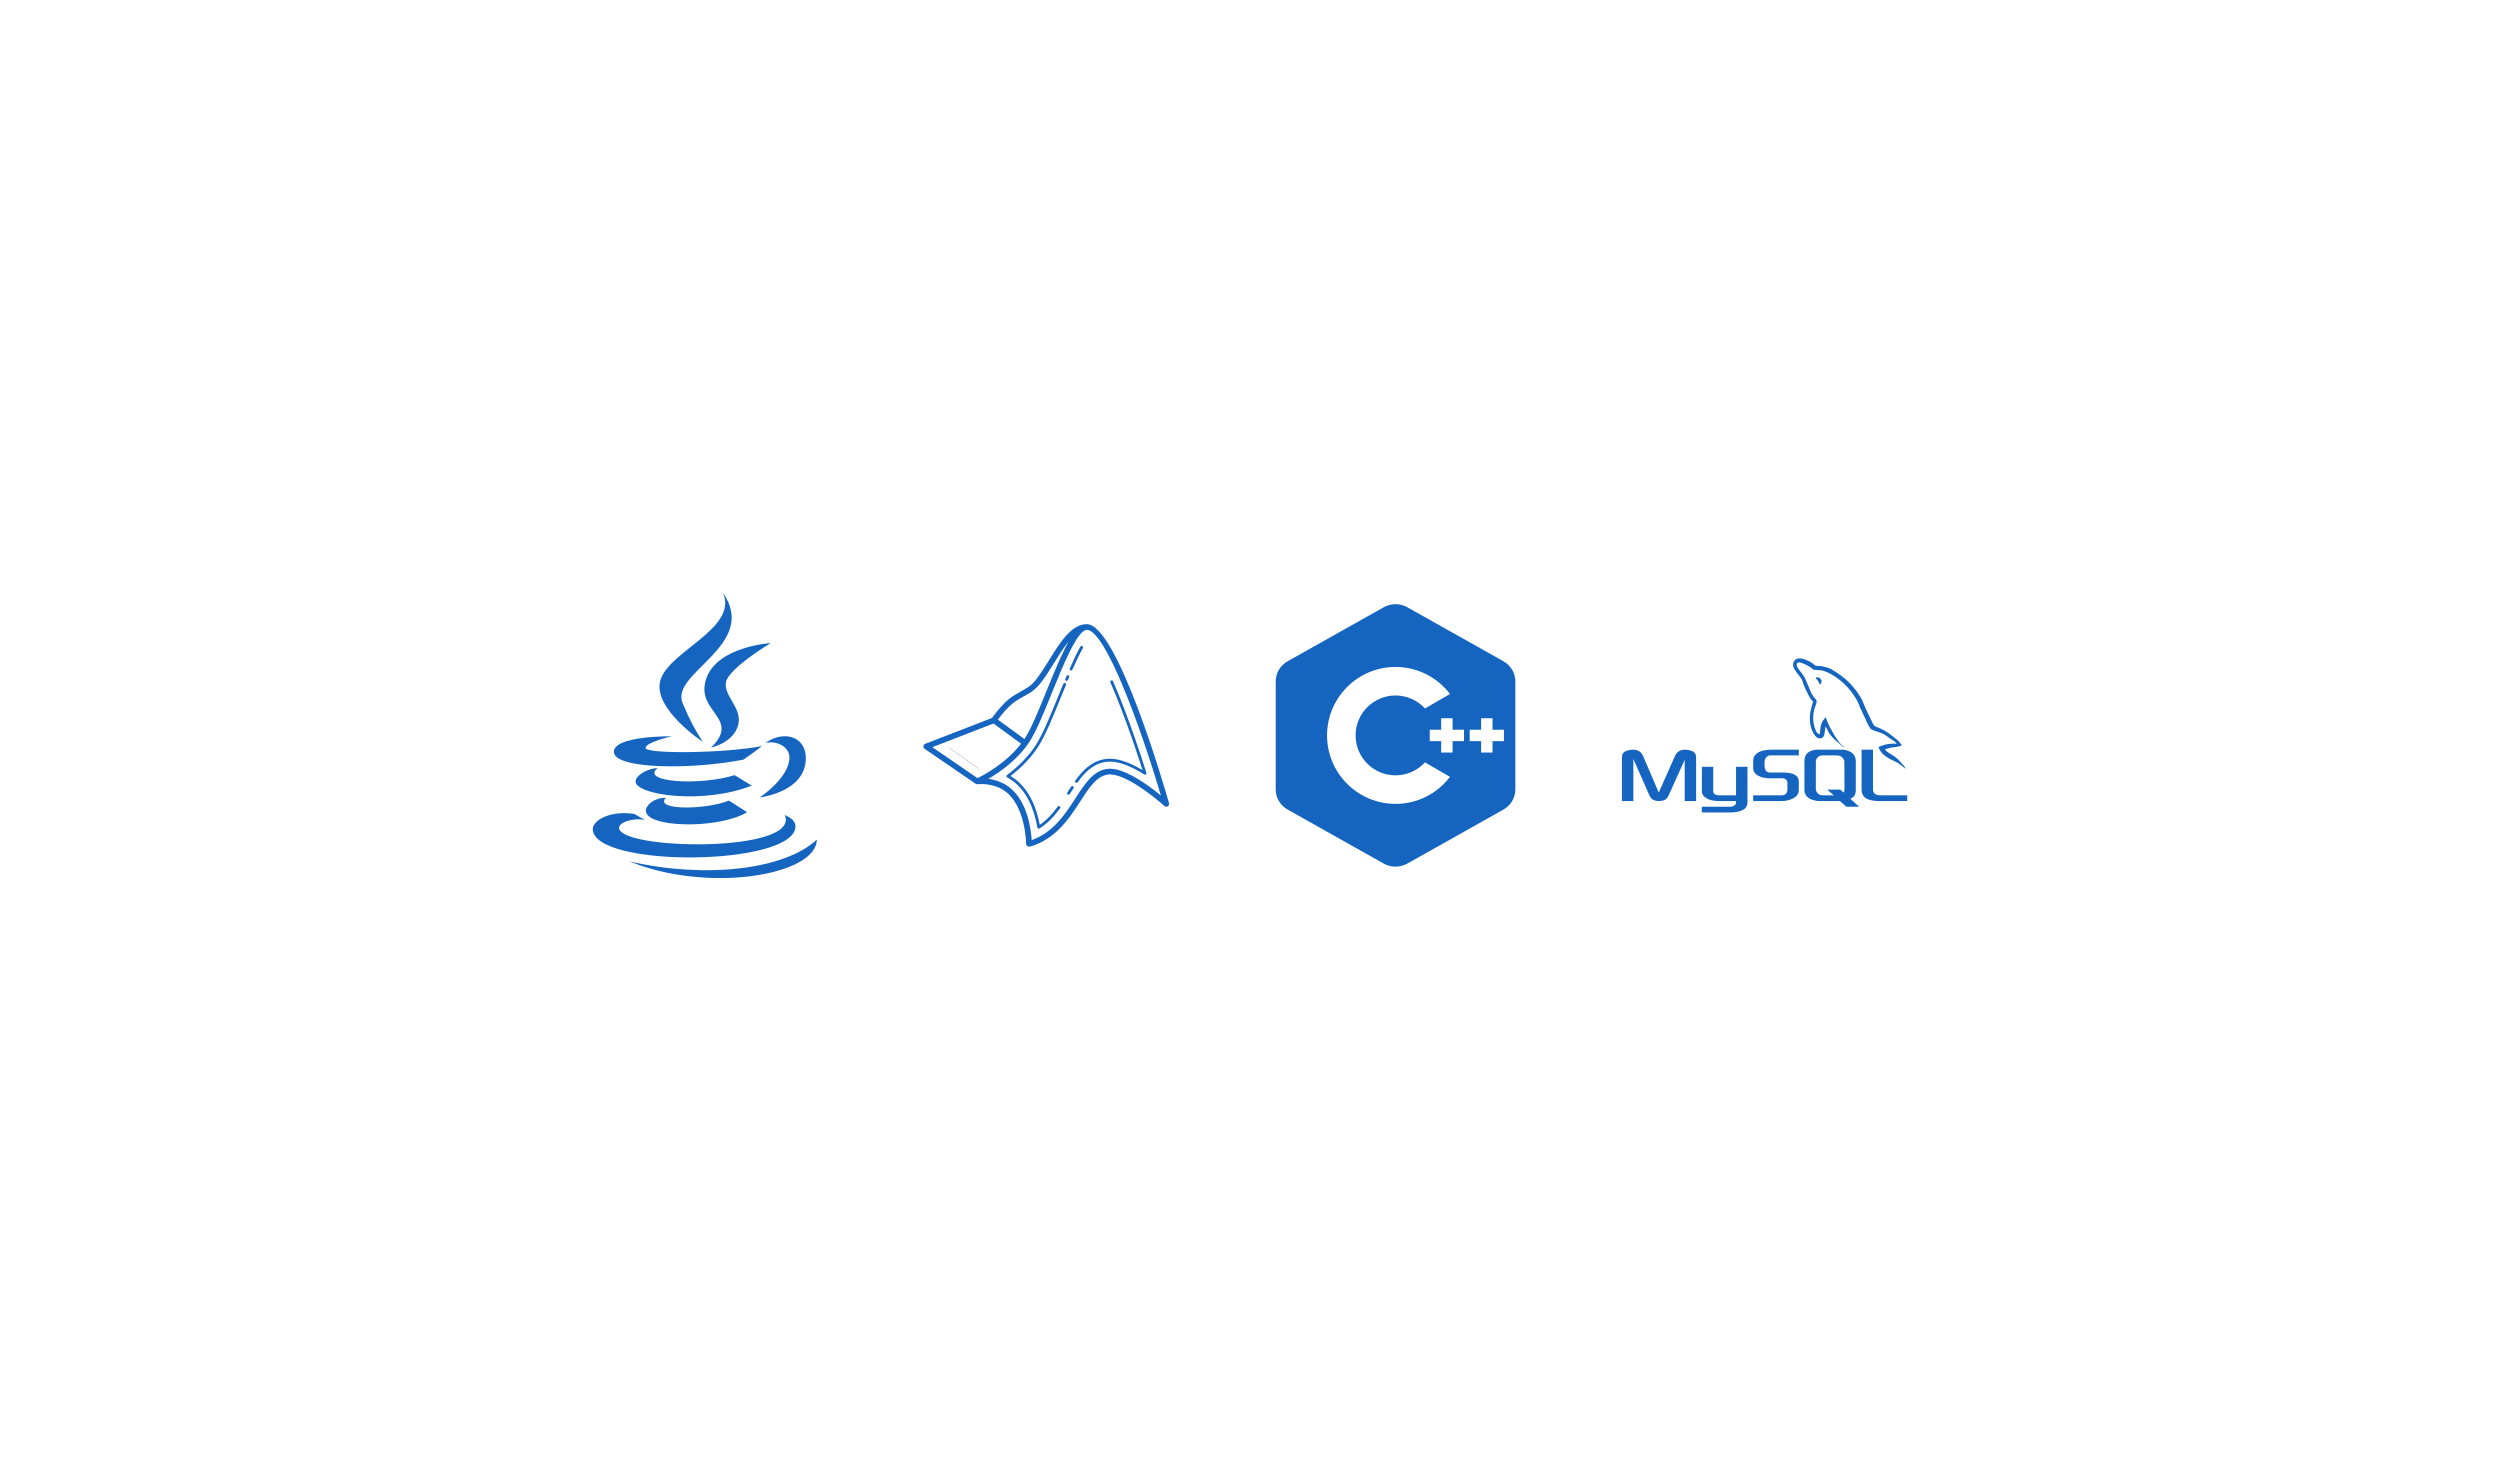
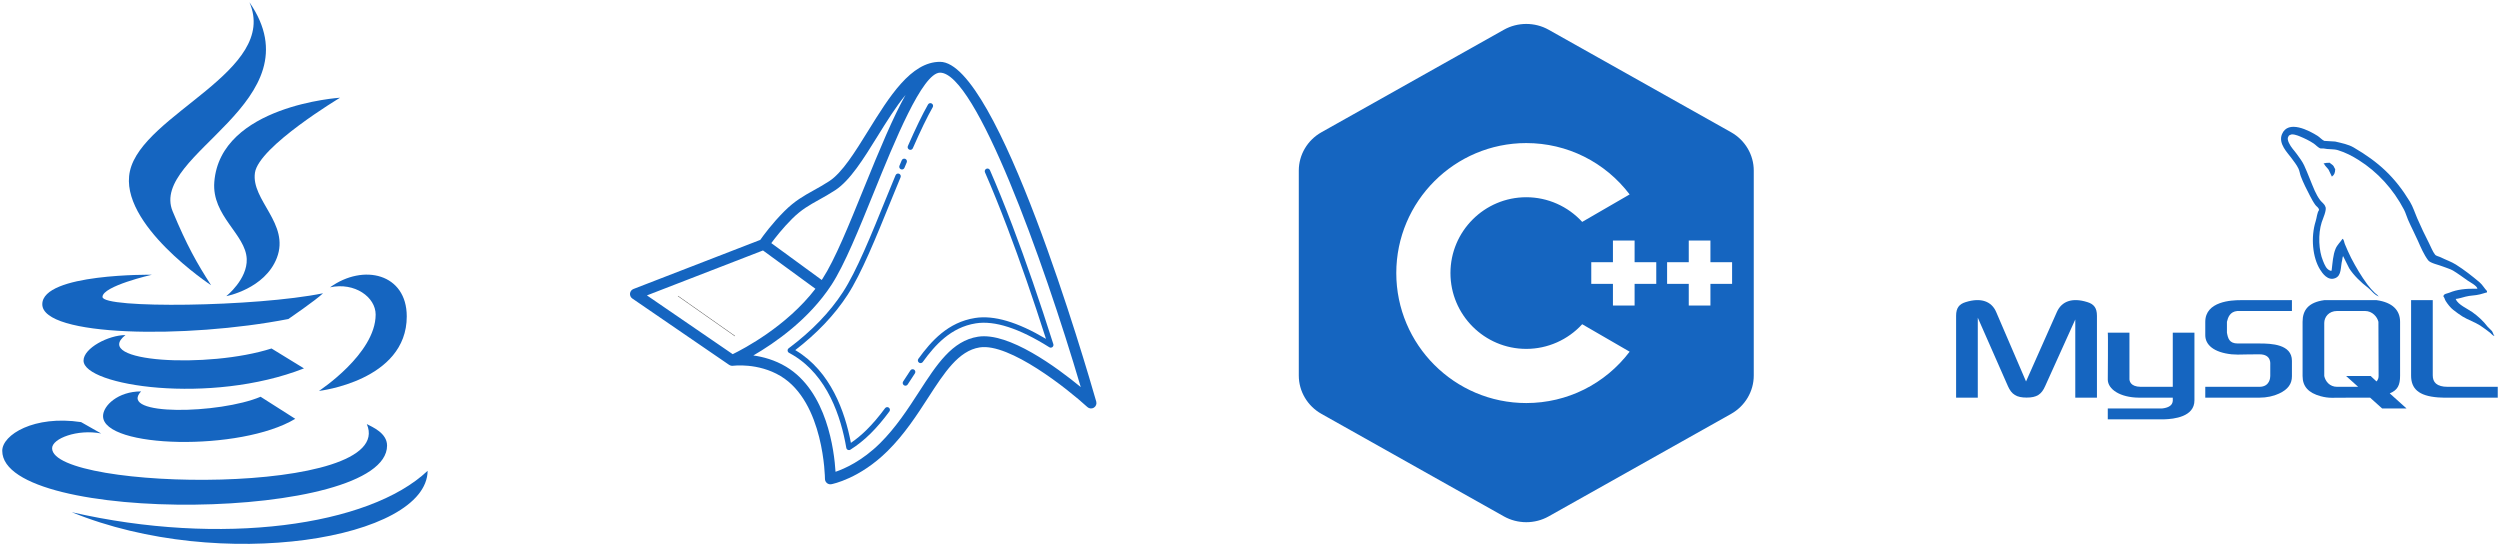
- <svg xmlns="http://www.w3.org/2000/svg" width="2108.739mm" height="1240.645mm" viewBox="0 0 2108.739 1240.645" version="1.1" id="svg5">
+ <svg xmlns="http://www.w3.org/2000/svg" width="1110.739mm" height="242.645mm" viewBox="0 0 1110.739 242.645" version="1.1" id="svg5">
  <defs id="defs2" />
-   <g id="layer1" transform="translate(939.1176,477.7194)">
+   <g id="layer1" transform="translate(440.1176,-21.2806)">
    <g id="g970" transform="matrix(4,0,0,4,-345.756,-427.8087)" style="stroke-width:0.25">
      <g style="fill:#1565c0;fill-opacity:1;stroke-width:0.11" id="g833" transform="matrix(1.203209,0,0,1.203209,115.8588,112.5219)">
        <path d="m 43.911,12.003 v 0 L 27.069,2.54 c -1.276,-0.717 -2.861,-0.717 -4.138,0 L 6.089,12.003 C 4.801,12.727 4,14.081 4,15.537 v 18.927 c 0,1.455 0.8,2.809 2.089,3.533 l 16.842,9.464 c 0.638,0.358 1.354,0.538 2.069,0.538 0.715,0 1.431,-0.179 2.069,-0.538 L 43.911,37.998 C 45.2,37.272 46,35.918 46,34.463 V 15.537 c 0,-1.456 -0.801,-2.81 -2.089,-3.534 z M 25,37 c -6.617,0 -12,-5.383 -12,-12 0,-6.617 5.383,-12 12,-12 3.78,0 7.275,1.755 9.542,4.741 l -4.38,2.536 C 28.844,18.837 26.973,18 25,18 c -3.86,0 -7,3.14 -7,7 0,3.86 3.14,7 7,7 1.973,0 3.844,-0.837 5.162,-2.277 l 4.38,2.536 C 32.275,35.245 28.78,37 25,37 Z M 37,26 h -2 v 2 h -2 v -2 h -2 v -2 h 2 v -2 h 2 v 2 h 2 z m 7,0 h -2 v 2 h -2 v -2 h -2 v -2 h 2 v -2 h 2 v 2 h 2 z" id="path824" style="fill:#1565c0;fill-opacity:1;stroke-width:0.11" />
      </g>
      <g style="fill:#1565c0;fill-opacity:1;stroke-width:0.11" id="g862" transform="matrix(1.203209,0,0,1.203209,-29.79681,112.5247)">
        <path d="m 24.646,26.121 c -1.302,-2.014 -2.242,-3.68 -3.548,-6.817 -2.208,-5.306 13.433,-10.1 7.087,-19.306 2.75,6.363 -9.863,10.291 -11.034,15.593 -1.076,4.871 7.488,10.53 7.495,10.53 z" id="path835" style="fill:#1565c0;fill-opacity:1;stroke-width:0.11" />
        <path d="m 24.942,16.583 c -0.251,3.148 2.903,4.828 2.993,7.119 0.073,1.871 -1.885,3.428 -1.885,3.428 0,0 3.552,-0.667 4.662,-3.524 1.231,-3.167 -2.386,-5.331 -2.019,-7.867 0.351,-2.426 7.858,-6.928 7.858,-6.928 0,0 -11.046,0.7 -11.609,7.772 z m 10.683,9.732 c 2.283,-0.492 4.211,0.904 4.211,2.515 0,3.624 -5.236,7.049 -5.236,7.049 0,0 8.108,-0.927 8.108,-6.881 0,-3.933 -3.983,-4.914 -7.083,-2.683 z" id="path837" style="fill:#1565c0;fill-opacity:1;stroke-width:0.11" />
        <path d="m 31.779,29.24 c 0,0 2.529,-1.73 3.201,-2.376 -6.202,1.264 -20.36,1.432 -20.36,0.337 0,-1.009 4.563,-2.049 4.563,-2.049 0,0 -10.12,-0.139 -10.12,2.726 10e-4,2.991 13.252,3.202 22.716,1.362 z" id="path839" style="fill:#1565c0;fill-opacity:1;stroke-width:0.11" />
        <path d="m 30.223,31.96 c -5.867,1.878 -16.685,1.276 -13.483,-1.238 -1.554,0 -3.87,1.202 -3.87,2.357 0,2.325 11.693,4.115 20.349,0.719 z" id="path841" style="fill:#1565c0;fill-opacity:1;stroke-width:0.11" />
        <path d="m 18.18,35.922 c -2.128,0 -3.509,1.315 -3.509,2.28 0,2.985 12.708,3.286 17.744,0.251 l -3.2,-2.037 C 25.454,38.007 16.008,38.222 18.18,35.922 Z" id="path843" style="fill:#1565c0;fill-opacity:1;stroke-width:0.11" />
        <path d="m 40.89,40.924 c 0,-1.167 -1.374,-1.721 -1.87,-1.986 2.901,6.718 -29.052,6.196 -29.052,2.233 0,-0.904 2.347,-1.787 4.525,-1.365 L 12.645,38.757 C 8.31,38.102 5.366,39.928 5.366,41.405 5.365,48.281 40.89,47.95 40.89,40.924 Z" id="path845" style="fill:#1565c0;fill-opacity:1;stroke-width:0.11" />
        <path d="m 44.635,43.25 c -5.4,5.119 -19.089,6.984 -32.853,3.823 13.763,5.631 32.785,2.463 32.853,-3.823 z" id="path847" style="fill:#1565c0;fill-opacity:1;stroke-width:0.11" />
      </g>
      <g style="fill:#1565c0;fill-opacity:1;stroke-width:0.11" id="g894" transform="matrix(0.6016044,0,0,0.6016044,42.77372,113.1243)">
        <path d="M 92.087,72.725 C 90.252,66.305 73.86,10 63.25,10 c -5.383,0 -9.383,6.454 -13.251,12.696 -2.481,4.004 -4.825,7.786 -7.208,9.336 -1.034,0.673 -1.965,1.19 -2.865,1.69 -1.808,1.004 -3.515,1.953 -5.415,3.854 -2.288,2.287 -3.926,4.543 -4.453,5.299 L 6.639,51.942 c -0.346,0.134 -0.589,0.449 -0.632,0.817 -0.043,0.368 0.122,0.73 0.428,0.94 L 24.31,65.95 24.313,65.945 c 0.2,0.137 0.446,0.205 0.699,0.171 0.045,-0.006 4.631,-0.601 8.789,1.894 8.058,4.834 8.199,18.852 8.199,18.993 10e-4,0.296 0.134,0.578 0.362,0.767 C 42.543,87.92 42.77,88 43,88 c 0.062,0 0.122,-0.005 0.183,-0.017 0.211,-0.039 5.209,-1.017 10.375,-6.125 3.115,-3.081 5.441,-6.676 7.493,-9.848 3.008,-4.65 5.605,-8.666 9.508,-9.283 5.492,-0.87 16.224,7.653 19.891,11.01 0.33,0.302 0.819,0.348 1.202,0.113 0.379,-0.235 0.557,-0.694 0.435,-1.125 z M 35.925,38.99 c 1.703,-1.703 3.218,-2.545 4.973,-3.52 0.93,-0.517 1.892,-1.051 2.984,-1.762 2.757,-1.793 5.215,-5.76 7.817,-9.958 1.683,-2.715 3.393,-5.466 5.176,-7.627 -2.265,4.03 -4.73,9.912 -7.708,17.257 -2.745,6.77 -5.337,13.164 -7.618,16.675 -0.048,0.074 -0.099,0.145 -0.147,0.218 l -9.308,-6.802 c 0.717,-0.978 2.085,-2.736 3.831,-4.481 z M 24.967,63.975 9.13,53.123 30.558,44.826 40.239,51.9 c -5.316,6.924 -13.23,11.08 -15.272,12.075 z m 45.279,-3.224 c -4.784,0.757 -7.606,5.12 -10.874,10.172 -1.997,3.086 -4.26,6.584 -7.221,9.512 -3.299,3.262 -6.543,4.69 -8.2,5.255 C 43.721,81.87 42.398,70.835 34.83,66.294 32.731,65.035 30.562,64.46 28.775,64.214 32.702,61.941 39.055,57.564 43.226,51.143 45.611,47.471 48.238,40.991 51.02,34.13 54.807,24.791 59.992,12 63.25,12 69.801,12 82.231,46.33 89.228,70.05 84.85,66.453 75.932,59.849 70.246,60.751 Z" id="path864" style="fill:#1565c0;fill-opacity:1;stroke-width:0.11" />
        <path d="m 57.765,26.25 c -0.067,0 -0.136,-0.014 -0.201,-0.042 -0.253,-0.111 -0.367,-0.406 -0.257,-0.659 1.458,-3.323 2.675,-5.833 3.721,-7.671 0.136,-0.24 0.44,-0.325 0.682,-0.188 0.24,0.136 0.324,0.442 0.188,0.682 -1.028,1.809 -2.23,4.288 -3.674,7.579 -0.083,0.187 -0.267,0.299 -0.459,0.299 z" id="path866" style="fill:#1565c0;fill-opacity:1;stroke-width:0.11" />
        <path d="m 56.213,29.875 c -0.064,0 -0.131,-0.013 -0.193,-0.039 -0.255,-0.107 -0.375,-0.4 -0.268,-0.655 l 0.423,-1.001 c 0.107,-0.255 0.399,-0.372 0.655,-0.266 0.254,0.108 0.373,0.401 0.265,0.655 l -0.421,0.999 c -0.08,0.192 -0.266,0.307 -0.461,0.307 z" id="path868" style="fill:#1565c0;fill-opacity:1;stroke-width:0.11" />
        <path d="m 46.432,81.686 c -0.069,0 -0.139,-0.014 -0.204,-0.043 C 46.076,81.575 45.967,81.435 45.939,81.27 44.965,75.564 42.47,67.963 36.117,64.151 35.868,64.002 35.618,63.86 35.369,63.727 c -0.151,-0.081 -0.25,-0.232 -0.264,-0.403 -0.013,-0.17 0.063,-0.336 0.199,-0.438 4.226,-3.158 7.597,-6.65 10.02,-10.38 2.516,-3.874 5.186,-10.461 8.014,-17.436 0.403,-0.997 0.824,-2.014 1.282,-3.123 l 0.419,-1.013 c 0.105,-0.255 0.397,-0.374 0.652,-0.271 0.256,0.105 0.377,0.398 0.271,0.653 l -0.418,1.013 c -0.458,1.107 -0.878,2.123 -1.281,3.117 -2.846,7.02 -5.533,13.65 -8.102,17.604 -2.368,3.647 -5.612,7.067 -9.648,10.173 0.039,0.023 0.078,0.046 0.117,0.07 6.401,3.84 9.062,11.245 10.16,17.059 1.012,-0.693 1.984,-1.5 2.9,-2.406 1.135,-1.122 2.248,-2.428 3.405,-3.994 0.166,-0.222 0.48,-0.268 0.699,-0.104 0.223,0.164 0.27,0.477 0.105,0.699 -1.188,1.607 -2.335,2.952 -3.507,4.11 -1.154,1.142 -2.397,2.135 -3.695,2.952 -0.08,0.051 -0.173,0.077 -0.265,0.077 z" id="path870" style="fill:#1565c0;fill-opacity:1;stroke-width:0.11" />
        <path fill="#000000" d="m 58.186,67.25 c -0.445,0.671 -0.888,1.355 -1.334,2.044" id="path872" style="fill:#1565c0;fill-opacity:1;stroke-width:0.11" />
        <path d="m 56.853,69.794 c -0.094,0 -0.188,-0.026 -0.271,-0.08 -0.231,-0.15 -0.298,-0.459 -0.148,-0.691 0.446,-0.691 0.89,-1.376 1.338,-2.049 0.152,-0.231 0.463,-0.292 0.693,-0.14 0.229,0.153 0.292,0.463 0.139,0.693 -0.444,0.669 -0.886,1.352 -1.33,2.039 -0.097,0.147 -0.258,0.228 -0.421,0.228 z" id="path874" style="fill:#1565c0;fill-opacity:1;stroke-width:0.11" />
        <path d="m 59.651,65.625 c -0.102,0 -0.204,-0.031 -0.293,-0.095 -0.224,-0.162 -0.274,-0.475 -0.112,-0.698 2.378,-3.286 5.479,-6.751 10.453,-7.537 3.479,-0.555 7.834,0.723 13.106,3.852 -2.395,-7.483 -4.786,-14.379 -7.116,-20.514 -1.432,-3.77 -2.826,-7.213 -4.146,-10.234 -0.11,-0.253 0.005,-0.548 0.258,-0.658 0.254,-0.111 0.548,0.004 0.658,0.258 1.327,3.036 2.729,6.495 4.166,10.279 2.468,6.5 5.005,13.849 7.541,21.843 0.063,0.2 -0.005,0.418 -0.171,0.547 -0.165,0.128 -0.395,0.14 -0.571,0.028 -5.565,-3.497 -10.084,-4.964 -13.568,-4.413 -4.612,0.729 -7.542,4.017 -9.799,7.136 -0.098,0.134 -0.251,0.206 -0.406,0.206 z" id="path876" style="fill:#1565c0;fill-opacity:1;stroke-width:0.11" />
        <line x1="14.875" x2="25.375" y1="53.25" y2="60.625" fill="#000000" stroke="#000000" stroke-linecap="round" stroke-linejoin="round" stroke-miterlimit="10" id="line878" style="fill:#1565c0;fill-opacity:1;stroke-width:0.055" />
      </g>
      <g style="fill:#1565c0;fill-opacity:1;stroke-width:0.11" id="g923" transform="matrix(1.203209,0,0,1.203209,193.6839,116.7352)">
        <path d="m -0.738,-88.593 h 2 v -7.381 l 2.778,6.31 c 0.343,0.787 0.811,1.065 1.731,1.065 0.92,0 1.37,-0.278 1.713,-1.065 l 2.778,-6.148 v 7.219 h 2 v -7.561 c 0,-0.726 -0.289,-1.078 -0.884,-1.259 -1.424,-0.448 -2.38,-0.061 -2.813,0.908 l -2.849,6.417 -2.759,-6.417 c -0.415,-0.969 -1.388,-1.356 -2.813,-0.908 -0.595,0.181 -0.884,0.533 -0.884,1.259 v 7.561 z" transform="translate(0.738,121.593)" id="path896" style="fill:#1565c0;fill-opacity:1;stroke-width:0.11" />
        <path d="m -86.444,-115.416 h 2 v 4.224 c -0.016,0.208 0.067,0.761 1.031,0.776 0.492,0.008 2.939,0 2.969,0 v -5 h 2 c 0.008,0 0,6.217 0,6.243 0.01,1.533 -1.904,1.731 -2.785,1.757 h -5.215 v -1 c 0.01,0 4.987,10e-4 5.001,0 1.133,-0.12 0.999,-0.744 0.999,-0.933 v -0.067 h -3.137 c -1.74,-0.016 -2.849,-0.782 -2.862,-1.656 -0.001,-0.081 0.038,-4.306 -0.001,-4.344 z" transform="translate(100.444,142.416)" id="path898" style="fill:#1565c0;fill-opacity:1;stroke-width:0.11" />
        <path d="m -148.496,-91.557 h 5.008 c 0.656,0 1.294,-0.137 1.8,-0.375 0.844,-0.387 1.192,-0.912 1.192,-1.6 v -1.425 c 0,-1.538 -1.906,-1.6 -3,-1.6 h -2 c -0.787,0 -0.906,-0.475 -1,-1 v -1 c 0.094,-0.4 0.269,-0.938 0.962,-1 0.805,0 5.038,0 5.038,0 v -1 h -4.756 c -0.787,0 -3.244,0.094 -3.244,2 v 1.237 c 0,0.875 0.769,1.588 2.438,1.763 0.188,0.012 0.375,0.025 0.562,0.025 0,0 1.944,-0.038 2,-0.025 1.125,0 1,0.875 1,1 v 1 c 0,0.138 -0.031,1 -1.011,1 -0.075,0 -4.989,0 -4.989,0 z" transform="translate(171.496,124.557)" id="path900" style="fill:#1565c0;fill-opacity:1;stroke-width:0.11" />
        <path d="m -266.656,-93.599 c 0,1.207 0.682,1.884 2.492,2.02 0.169,0.011 0.339,0.022 0.508,0.022 h 5 v -1 h -4.62 c -1.032,0 -1.38,-0.433 -1.38,-1.053 v -6.947 h -2 z" transform="translate(308.656,124.557)" id="path902" style="fill:#1565c0;fill-opacity:1;stroke-width:0.11" />
        <path d="m -204.757,-93.666 v -5 c 0,-1.063 0.521,-1.796 1.996,-2 h 0.7 3.591 0.547 c 1.475,0.204 2.167,0.937 2.167,2 v 4.981 c 0,0.862 -0.224,1.324 -0.954,1.624 l 1.549,1.394 h -2.25 l -1.115,-1 h -1.309 l -2.225,0.013 c -0.322,0 -0.661,-0.045 -1.034,-0.147 -1.12,-0.305 -1.663,-0.893 -1.663,-1.865 z m 2,0 c 0.102,0.486 0.493,1 1.188,1 h 1.942 l -1.113,-1 h 2.266 l 0.541,0.502 c 0,0 0.194,-0.158 0.194,-0.502 0,-0.344 -0.017,-5 -0.017,-5 -0.102,-0.452 -0.56,-1 -1.238,-1 h -2.574 c -0.78,0 -1.188,0.571 -1.188,1.102 v 4.898 z" transform="translate(236.74,124.666)" id="path904" style="fill:#1565c0;fill-opacity:1;stroke-width:0.11" />
        <path d="m -193.466,27.589 c -1.074,-0.029 -1.894,0.071 -2.595,0.366 -0.199,0.084 -0.517,0.086 -0.55,0.336 0.109,0.115 0.126,0.286 0.214,0.427 0.167,0.271 0.45,0.634 0.702,0.824 0.276,0.208 0.56,0.431 0.855,0.611 0.525,0.32 1.112,0.503 1.618,0.824 0.298,0.189 0.594,0.428 0.885,0.641 0.144,0.106 0.24,0.27 0.427,0.336 0,-0.01 0,-0.02 0,-0.03 -0.098,-0.125 -0.124,-0.297 -0.214,-0.428 -0.132,-0.132 -0.265,-0.265 -0.397,-0.397 -0.388,-0.515 -0.881,-0.968 -1.404,-1.343 -0.418,-0.3 -1.352,-0.705 -1.527,-1.191 -0.01,-0.01 -0.02,-0.02 -0.031,-0.031 0.296,-0.033 0.643,-0.141 0.916,-0.214 0.459,-0.123 0.869,-0.091 1.343,-0.214 0.214,-0.061 0.427,-0.122 0.641,-0.183 0,-0.041 0,-0.081 0,-0.122 -0.24,-0.246 -0.411,-0.571 -0.672,-0.794 -0.684,-0.582 -1.43,-1.164 -2.198,-1.649 -0.426,-0.269 -0.953,-0.444 -1.404,-0.672 -0.152,-0.077 -0.419,-0.117 -0.519,-0.244 -0.237,-0.302 -0.366,-0.686 -0.549,-1.038 -0.383,-0.738 -0.76,-1.544 -1.099,-2.32 -0.232,-0.529 -0.383,-1.052 -0.672,-1.527 -1.386,-2.279 -2.879,-3.655 -5.19,-5.007 -0.492,-0.288 -1.084,-0.401 -1.71,-0.55 -0.336,-0.02 -0.672,-0.041 -1.008,-0.061 -0.205,-0.086 -0.418,-0.336 -0.611,-0.458 -0.766,-0.484 -2.73,-1.536 -3.297,-0.153 -0.358,0.873 0.535,1.725 0.855,2.168 0.224,0.31 0.511,0.658 0.672,1.008 0.105,0.229 0.124,0.459 0.214,0.702 0.222,0.598 0.573,1.279 0.86,1.832 0.145,0.28 0.305,0.574 0.489,0.824 0.112,0.153 0.305,0.221 0.336,0.458 -0.189,0.264 -0.199,0.673 -0.305,1.008 -0.477,1.505 -0.297,3.375 0.397,4.488 0.213,0.342 0.715,1.075 1.404,0.794 0.603,-0.246 0.469,-1.007 0.641,-1.679 0.039,-0.152 0.015,-0.264 0.092,-0.366 0,0.01 0,0.02 0,0.031 0.183,0.366 0.366,0.733 0.55,1.099 0.407,0.655 1.129,1.34 1.74,1.802 0.317,0.24 0.567,0.654 0.977,0.794 0,-0.01 0,-0.02 0,-0.031 -0.01,0 -0.02,0 -0.031,0 -0.079,-0.124 -0.204,-0.175 -0.305,-0.275 -0.239,-0.234 -0.505,-0.525 -0.702,-0.794 -0.556,-0.755 -1.048,-1.582 -1.496,-2.443 -0.214,-0.411 -0.4,-0.864 -0.58,-1.282 -0.07,-0.161 -0.069,-0.405 -0.214,-0.489 -0.198,0.306 -0.488,0.554 -0.641,0.916 -0.244,0.578 -0.276,1.284 -0.366,2.015 -0.054,0.019 -0.03,0.006 -0.061,0.03 -0.425,-0.103 -0.575,-0.54 -0.733,-0.916 -0.4,-0.95 -0.474,-2.479 -0.122,-3.572 0.091,-0.283 0.502,-1.174 0.336,-1.435 -0.079,-0.261 -0.342,-0.412 -0.488,-0.611 -0.182,-0.246 -0.363,-0.571 -0.489,-0.855 -0.327,-0.741 -0.638,-1.602 -0.982,-2.351 -0.165,-0.358 -0.443,-0.72 -0.672,-1.038 -0.253,-0.352 -0.537,-0.612 -0.733,-1.038 -0.07,-0.151 -0.165,-0.394 -0.061,-0.55 0.033,-0.105 0.079,-0.149 0.183,-0.183 0.177,-0.137 0.67,0.045 0.855,0.122 0.49,0.203 0.898,0.397 1.313,0.672 0.199,0.132 0.4,0.387 0.641,0.458 0.092,0 0.183,0 0.275,0 0.43,0.099 0.911,0.031 1.313,0.153 0.71,0.216 1.346,0.551 1.923,0.916 1.76,1.111 3.199,2.693 4.183,4.58 0.158,0.304 0.227,0.594 0.366,0.916 0.281,0.65 0.636,1.319 0.916,1.954 0.279,0.634 0.552,1.274 0.947,1.802 0.208,0.277 1.01,0.426 1.374,0.58 0.255,0.108 0.674,0.22 0.916,0.366 0.462,0.279 0.91,0.611 1.343,0.916 0.217,0.154 0.883,0.489 0.916,0.765 z" transform="translate(241.59,-4.643)" id="path906" style="fill:#1565c0;fill-opacity:1;stroke-width:0.11" />
        <path d="m -238.028,-13.489 c -0.224,-0.004 -0.382,0.024 -0.55,0.061 0,0.01 0,0.02 0,0.031 0.01,0 0.02,0 0.031,0 0.107,0.219 0.295,0.361 0.427,0.55 0.102,0.214 0.203,0.427 0.305,0.641 0.01,-0.01 0.02,-0.02 0.03,-0.03 0.189,-0.133 0.276,-0.346 0.275,-0.672 -0.076,-0.08 -0.087,-0.18 -0.153,-0.275 -0.086,-0.128 -0.255,-0.2 -0.365,-0.306 z" transform="translate(272.504,24.803)" id="path908" style="fill:#1565c0;fill-opacity:1;stroke-width:0.11" />
      </g>
    </g>
  </g>
</svg>
